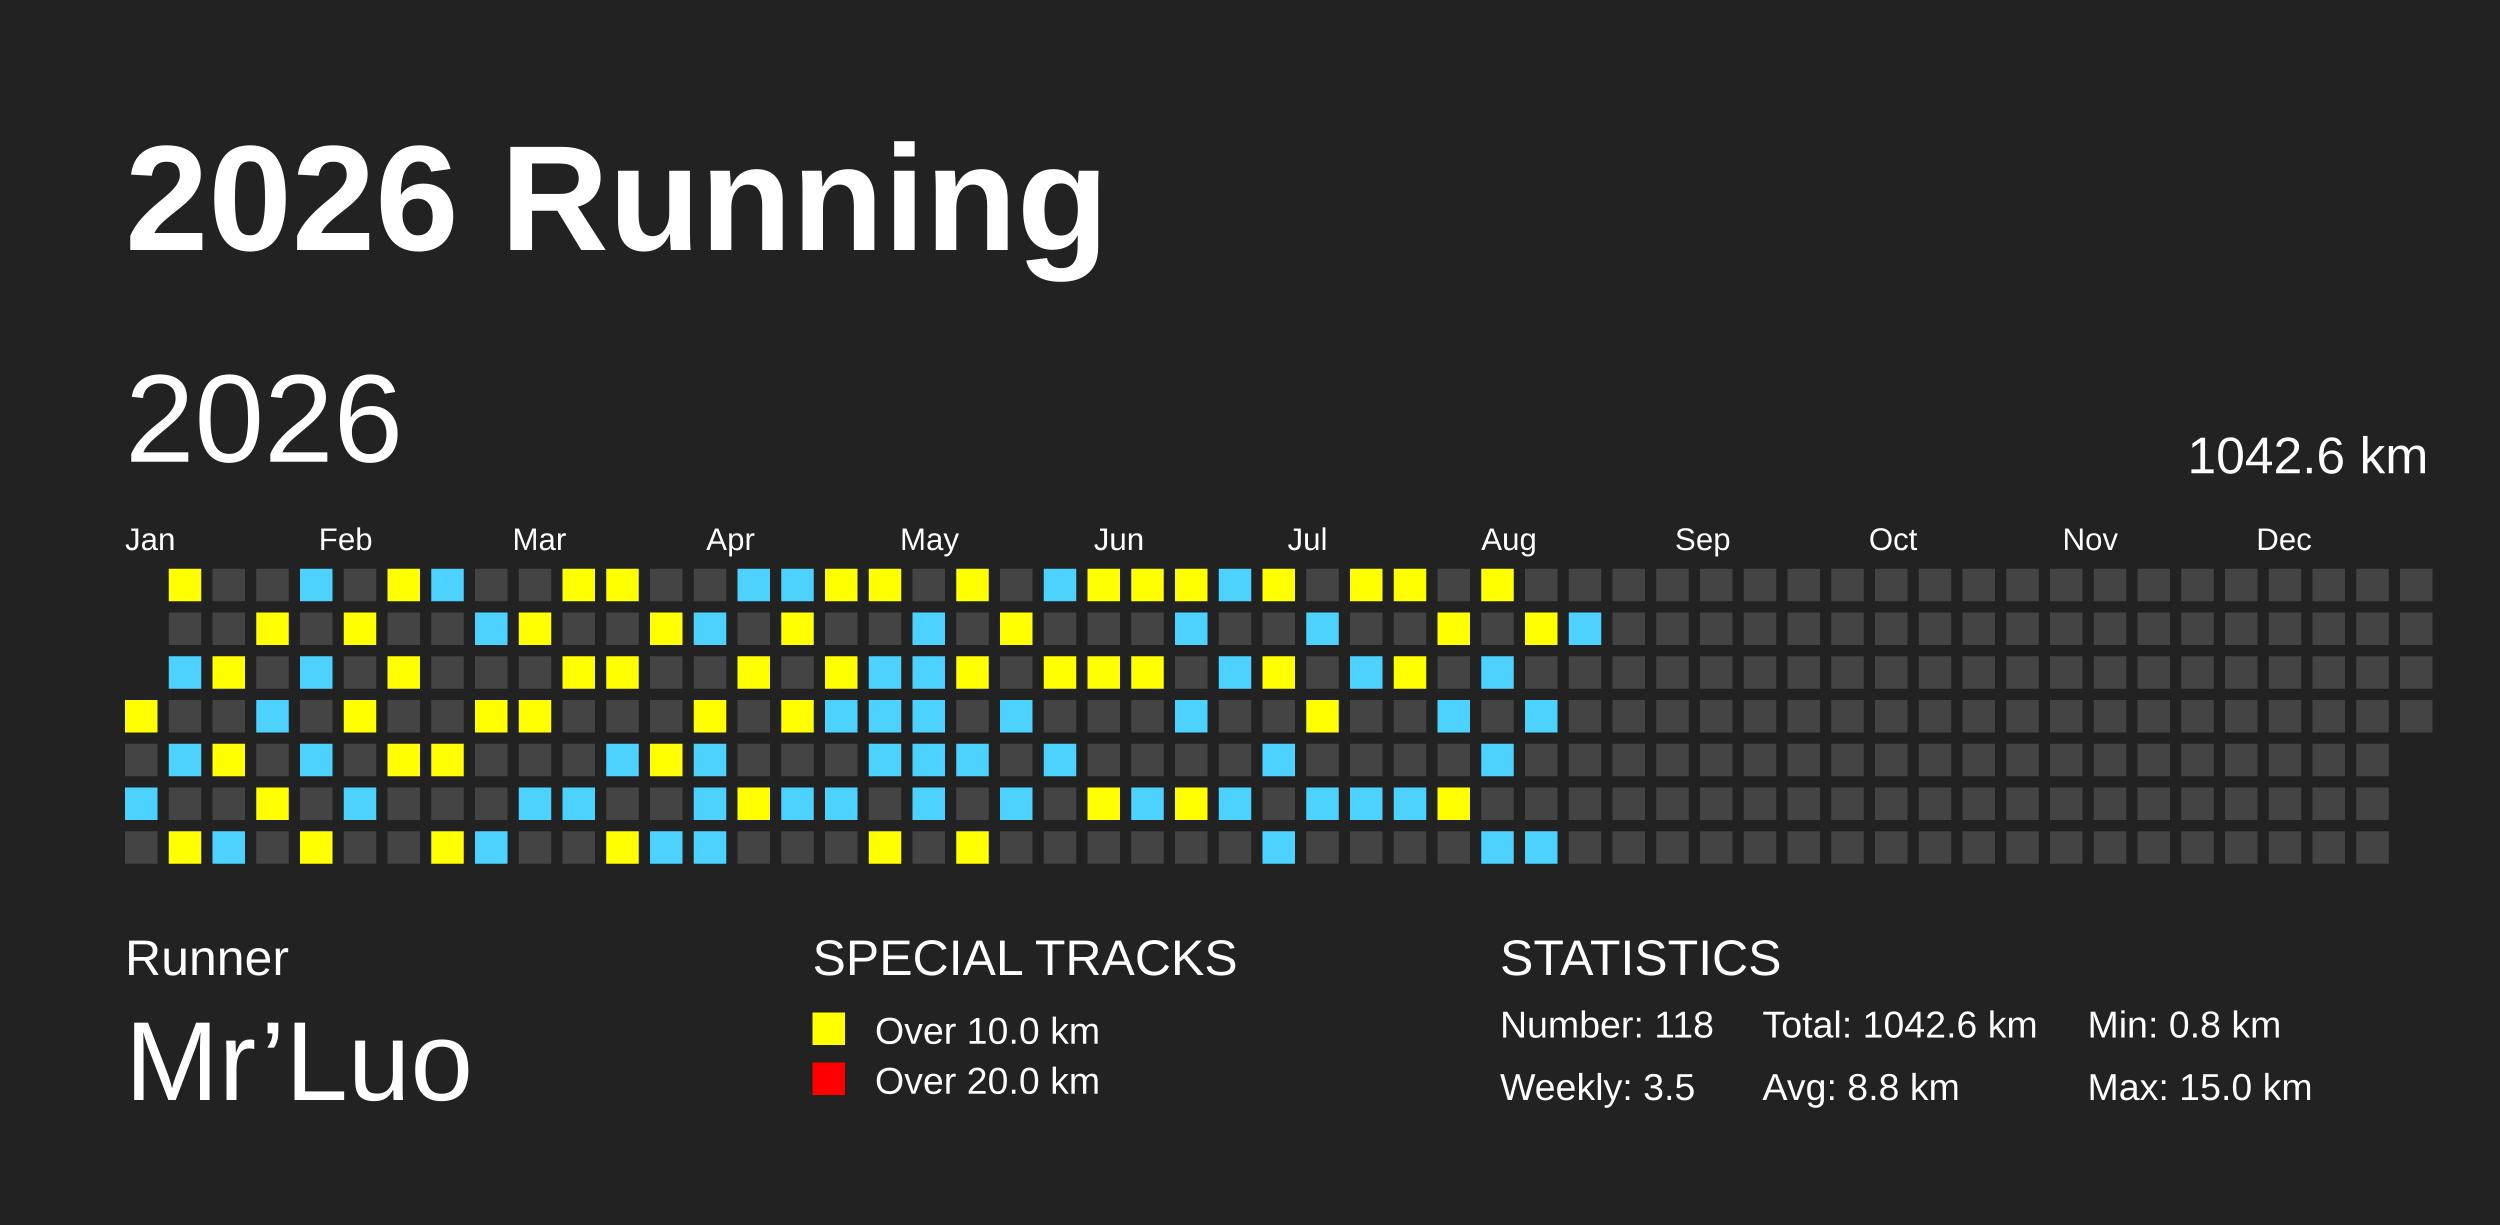
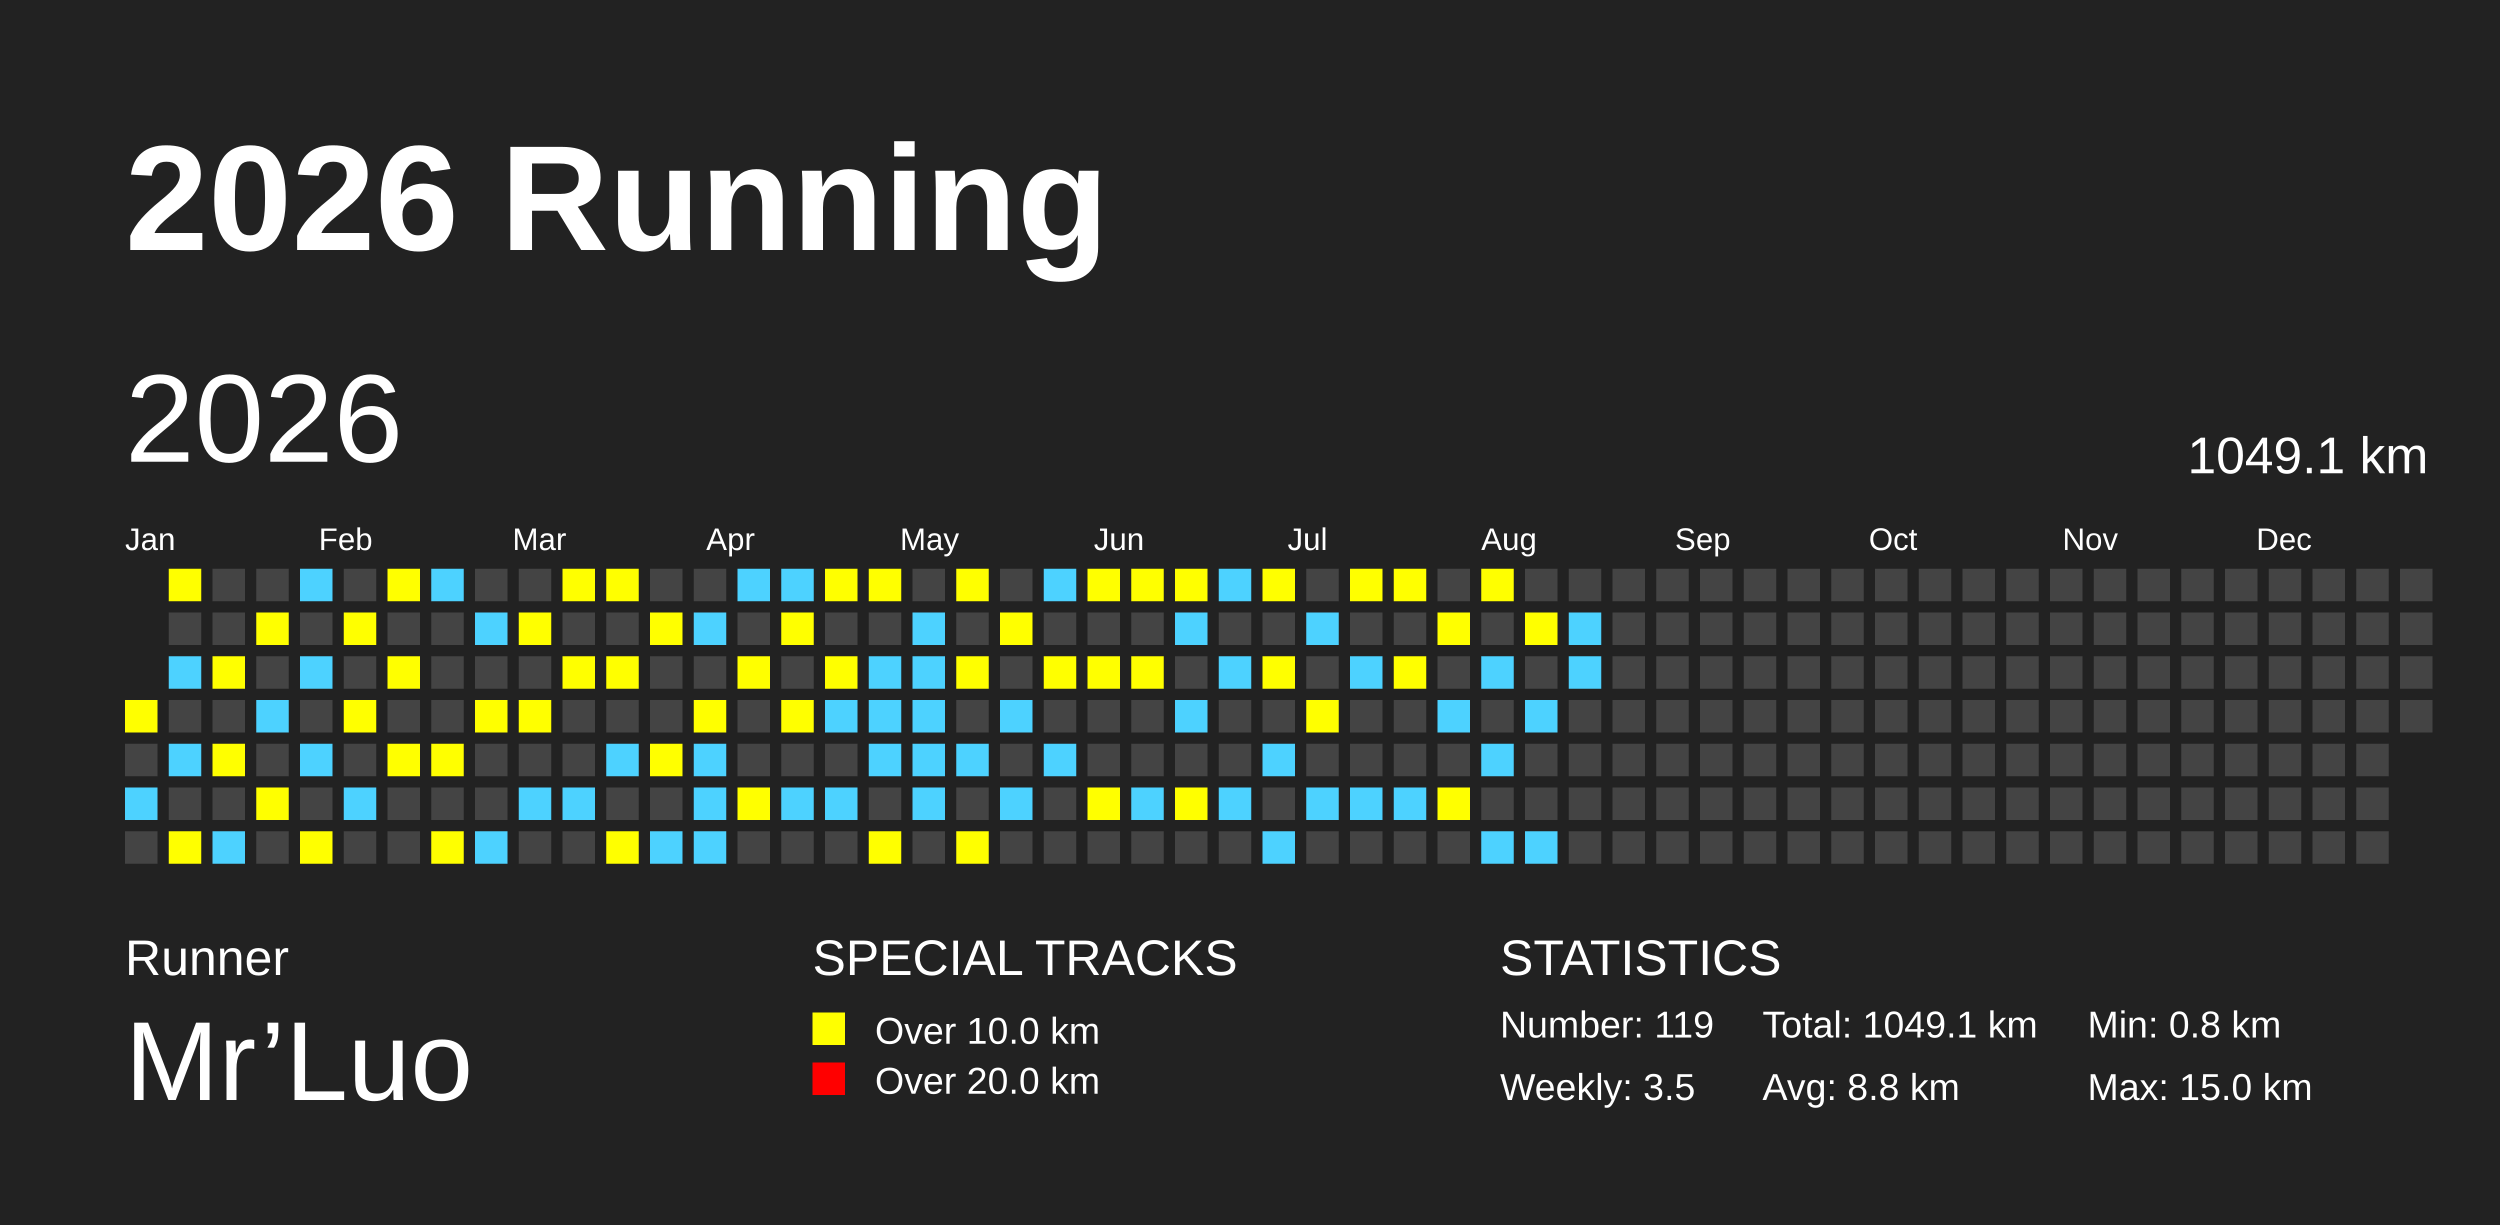
<svg xmlns="http://www.w3.org/2000/svg" baseProfile="full" height="98mm" version="1.1" viewBox="0,0,200,98" width="200mm">
  <defs />
  <rect fill="#222222" height="98" width="200" x="0" y="0" />
  <text fill="#FFFFFF" style="font-size:12px; font-family:Arial; font-weight:bold;" x="10" y="20">2026 Running</text>
  <text fill="#FFFFFF" style="font-size:4px; font-family:Arial" x="10" y="78">Runner</text>
  <text fill="#FFFFFF" style="font-size:9px; font-family:Arial" x="10" y="88">Mr’Luo</text>
  <text fill="#FFFFFF" style="font-size:4px; font-family:Arial" x="65" y="78">SPECIAL TRACKS</text>
  <rect fill="yellow" height="2.6" width="2.6" x="65" y="81" />
  <text fill="#FFFFFF" style="font-size:3px; font-family:Arial" x="70" y="83.5">Over 10.0 km</text>
  <rect fill="red" height="2.6" width="2.6" x="65" y="85" />
  <text fill="#FFFFFF" style="font-size:3px; font-family:Arial" x="70" y="87.5">Over 20.0 km</text>
  <text fill="#FFFFFF" style="font-size:4px; font-family:Arial" x="120" y="78">STATISTICS</text>
-   <text fill="#FFFFFF" style="font-size:3px; font-family:Arial" x="120" y="83">Number: 118</text>
+   <text fill="#FFFFFF" style="font-size:3px; font-family:Arial" x="120" y="83">Number: 119</text>
  <text fill="#FFFFFF" style="font-size:3px; font-family:Arial" x="120" y="88">Weekly: 3.5</text>
-   <text fill="#FFFFFF" style="font-size:3px; font-family:Arial" x="141" y="83">Total: 1042.6 km</text>
+   <text fill="#FFFFFF" style="font-size:3px; font-family:Arial" x="141" y="83">Total: 1049.1 km</text>
  <text fill="#FFFFFF" style="font-size:3px; font-family:Arial" x="141" y="88">Avg: 8.8 km</text>
  <text fill="#FFFFFF" style="font-size:3px; font-family:Arial" x="167" y="83">Min: 0.8 km</text>
  <text fill="#FFFFFF" style="font-size:3px; font-family:Arial" x="167" y="88">Max: 15.0 km</text>
  <text dominant-baseline="hanging" fill="#FFFFFF" style="font-size:10.0px; font-family:Arial;" x="10" y="30">2026</text>
-   <text dominant-baseline="hanging" fill="#FFFFFF" style="font-size:4.125px; font-family:Arial;" x="175" y="35">1042.6 km</text>
+   <text dominant-baseline="hanging" fill="#FFFFFF" style="font-size:4.125px; font-family:Arial;" x="175" y="35">1049.1 km</text>
  <text fill="#FFFFFF" style="font-size:2.5px; font-family:Arial" x="10.0" y="44">Jan</text>
  <text fill="#FFFFFF" style="font-size:2.5px; font-family:Arial" x="25.5" y="44">Feb</text>
  <text fill="#FFFFFF" style="font-size:2.5px; font-family:Arial" x="41.0" y="44">Mar</text>
  <text fill="#FFFFFF" style="font-size:2.5px; font-family:Arial" x="56.5" y="44">Apr</text>
  <text fill="#FFFFFF" style="font-size:2.5px; font-family:Arial" x="72.0" y="44">May</text>
  <text fill="#FFFFFF" style="font-size:2.5px; font-family:Arial" x="87.5" y="44">Jun</text>
  <text fill="#FFFFFF" style="font-size:2.5px; font-family:Arial" x="103.0" y="44">Jul</text>
  <text fill="#FFFFFF" style="font-size:2.5px; font-family:Arial" x="118.5" y="44">Aug</text>
  <text fill="#FFFFFF" style="font-size:2.5px; font-family:Arial" x="134.0" y="44">Sep</text>
  <text fill="#FFFFFF" style="font-size:2.5px; font-family:Arial" x="149.5" y="44">Oct</text>
  <text fill="#FFFFFF" style="font-size:2.5px; font-family:Arial" x="165.0" y="44">Nov</text>
  <text fill="#FFFFFF" style="font-size:2.5px; font-family:Arial" x="180.5" y="44">Dec</text>
  <rect fill="yellow" height="2.6" width="2.6" x="10.0" y="56.0" />
  <rect fill="#444444" height="2.6" width="2.6" x="10.0" y="59.5" />
  <rect fill="#4DD2FF" height="2.6" width="2.6" x="10.0" y="63.0" />
  <rect fill="#444444" height="2.6" width="2.6" x="10.0" y="66.5" />
  <rect fill="yellow" height="2.6" width="2.6" x="13.5" y="45.5" />
  <rect fill="#444444" height="2.6" width="2.6" x="13.5" y="49.0" />
  <rect fill="#4DD2FF" height="2.6" width="2.6" x="13.5" y="52.5" />
  <rect fill="#444444" height="2.6" width="2.6" x="13.5" y="56.0" />
  <rect fill="#4DD2FF" height="2.6" width="2.6" x="13.5" y="59.5" />
  <rect fill="#444444" height="2.6" width="2.6" x="13.5" y="63.0" />
  <rect fill="yellow" height="2.6" width="2.6" x="13.5" y="66.5" />
  <rect fill="#444444" height="2.6" width="2.6" x="17.0" y="45.5" />
  <rect fill="#444444" height="2.6" width="2.6" x="17.0" y="49.0" />
  <rect fill="yellow" height="2.6" width="2.6" x="17.0" y="52.5" />
  <rect fill="#444444" height="2.6" width="2.6" x="17.0" y="56.0" />
  <rect fill="yellow" height="2.6" width="2.6" x="17.0" y="59.5" />
  <rect fill="#444444" height="2.6" width="2.6" x="17.0" y="63.0" />
  <rect fill="#4DD2FF" height="2.6" width="2.6" x="17.0" y="66.5" />
  <rect fill="#444444" height="2.6" width="2.6" x="20.5" y="45.5" />
  <rect fill="yellow" height="2.6" width="2.6" x="20.5" y="49.0" />
  <rect fill="#444444" height="2.6" width="2.6" x="20.5" y="52.5" />
  <rect fill="#4DD2FF" height="2.6" width="2.6" x="20.5" y="56.0" />
  <rect fill="#444444" height="2.6" width="2.6" x="20.5" y="59.5" />
  <rect fill="yellow" height="2.6" width="2.6" x="20.5" y="63.0" />
  <rect fill="#444444" height="2.6" width="2.6" x="20.5" y="66.5" />
  <rect fill="#4DD2FF" height="2.6" width="2.6" x="24.0" y="45.5" />
  <rect fill="#444444" height="2.6" width="2.6" x="24.0" y="49.0" />
  <rect fill="#4DD2FF" height="2.6" width="2.6" x="24.0" y="52.5" />
  <rect fill="#444444" height="2.6" width="2.6" x="24.0" y="56.0" />
  <rect fill="#4DD2FF" height="2.6" width="2.6" x="24.0" y="59.5" />
  <rect fill="#444444" height="2.6" width="2.6" x="24.0" y="63.0" />
  <rect fill="yellow" height="2.6" width="2.6" x="24.0" y="66.5" />
  <rect fill="#444444" height="2.6" width="2.6" x="27.5" y="45.5" />
  <rect fill="yellow" height="2.6" width="2.6" x="27.5" y="49.0" />
  <rect fill="#444444" height="2.6" width="2.6" x="27.5" y="52.5" />
  <rect fill="yellow" height="2.6" width="2.6" x="27.5" y="56.0" />
  <rect fill="#444444" height="2.6" width="2.6" x="27.5" y="59.5" />
  <rect fill="#4DD2FF" height="2.6" width="2.6" x="27.5" y="63.0" />
  <rect fill="#444444" height="2.6" width="2.6" x="27.5" y="66.5" />
  <rect fill="yellow" height="2.6" width="2.6" x="31.0" y="45.5" />
  <rect fill="#444444" height="2.6" width="2.6" x="31.0" y="49.0" />
  <rect fill="yellow" height="2.6" width="2.6" x="31.0" y="52.5" />
  <rect fill="#444444" height="2.6" width="2.6" x="31.0" y="56.0" />
  <rect fill="yellow" height="2.6" width="2.6" x="31.0" y="59.5" />
  <rect fill="#444444" height="2.6" width="2.6" x="31.0" y="63.0" />
  <rect fill="#444444" height="2.6" width="2.6" x="31.0" y="66.5" />
  <rect fill="#4DD2FF" height="2.6" width="2.6" x="34.5" y="45.5" />
  <rect fill="#444444" height="2.6" width="2.6" x="34.5" y="49.0" />
  <rect fill="#444444" height="2.6" width="2.6" x="34.5" y="52.5" />
  <rect fill="#444444" height="2.6" width="2.6" x="34.5" y="56.0" />
  <rect fill="yellow" height="2.6" width="2.6" x="34.5" y="59.5" />
  <rect fill="#444444" height="2.6" width="2.6" x="34.5" y="63.0" />
  <rect fill="yellow" height="2.6" width="2.6" x="34.5" y="66.5" />
  <rect fill="#444444" height="2.6" width="2.6" x="38.0" y="45.5" />
  <rect fill="#4DD2FF" height="2.6" width="2.6" x="38.0" y="49.0" />
  <rect fill="#444444" height="2.6" width="2.6" x="38.0" y="52.5" />
  <rect fill="yellow" height="2.6" width="2.6" x="38.0" y="56.0" />
  <rect fill="#444444" height="2.6" width="2.6" x="38.0" y="59.5" />
  <rect fill="#444444" height="2.6" width="2.6" x="38.0" y="63.0" />
  <rect fill="#4DD2FF" height="2.6" width="2.6" x="38.0" y="66.5" />
  <rect fill="#444444" height="2.6" width="2.6" x="41.5" y="45.5" />
  <rect fill="yellow" height="2.6" width="2.6" x="41.5" y="49.0" />
  <rect fill="#444444" height="2.6" width="2.6" x="41.5" y="52.5" />
  <rect fill="yellow" height="2.6" width="2.6" x="41.5" y="56.0" />
  <rect fill="#444444" height="2.6" width="2.6" x="41.5" y="59.5" />
  <rect fill="#4DD2FF" height="2.6" width="2.6" x="41.5" y="63.0" />
  <rect fill="#444444" height="2.6" width="2.6" x="41.5" y="66.5" />
  <rect fill="yellow" height="2.6" width="2.6" x="45.0" y="45.5" />
  <rect fill="#444444" height="2.6" width="2.6" x="45.0" y="49.0" />
  <rect fill="yellow" height="2.6" width="2.6" x="45.0" y="52.5" />
  <rect fill="#444444" height="2.6" width="2.6" x="45.0" y="56.0" />
  <rect fill="#444444" height="2.6" width="2.6" x="45.0" y="59.5" />
  <rect fill="#4DD2FF" height="2.6" width="2.6" x="45.0" y="63.0" />
  <rect fill="#444444" height="2.6" width="2.6" x="45.0" y="66.5" />
  <rect fill="yellow" height="2.6" width="2.6" x="48.5" y="45.5" />
  <rect fill="#444444" height="2.6" width="2.6" x="48.5" y="49.0" />
  <rect fill="yellow" height="2.6" width="2.6" x="48.5" y="52.5" />
  <rect fill="#444444" height="2.6" width="2.6" x="48.5" y="56.0" />
  <rect fill="#4DD2FF" height="2.6" width="2.6" x="48.5" y="59.5" />
  <rect fill="#444444" height="2.6" width="2.6" x="48.5" y="63.0" />
  <rect fill="yellow" height="2.6" width="2.6" x="48.5" y="66.5" />
  <rect fill="#444444" height="2.6" width="2.6" x="52.0" y="45.5" />
  <rect fill="yellow" height="2.6" width="2.6" x="52.0" y="49.0" />
  <rect fill="#444444" height="2.6" width="2.6" x="52.0" y="52.5" />
  <rect fill="#444444" height="2.6" width="2.6" x="52.0" y="56.0" />
  <rect fill="yellow" height="2.6" width="2.6" x="52.0" y="59.5" />
  <rect fill="#444444" height="2.6" width="2.6" x="52.0" y="63.0" />
  <rect fill="#4DD2FF" height="2.6" width="2.6" x="52.0" y="66.5" />
  <rect fill="#444444" height="2.6" width="2.6" x="55.5" y="45.5" />
  <rect fill="#4DD2FF" height="2.6" width="2.6" x="55.5" y="49.0" />
  <rect fill="#444444" height="2.6" width="2.6" x="55.5" y="52.5" />
  <rect fill="yellow" height="2.6" width="2.6" x="55.5" y="56.0" />
  <rect fill="#4DD2FF" height="2.6" width="2.6" x="55.5" y="59.5" />
  <rect fill="#4DD2FF" height="2.6" width="2.6" x="55.5" y="63.0" />
  <rect fill="#4DD2FF" height="2.6" width="2.6" x="55.5" y="66.5" />
  <rect fill="#4DD2FF" height="2.6" width="2.6" x="59.0" y="45.5" />
  <rect fill="#444444" height="2.6" width="2.6" x="59.0" y="49.0" />
  <rect fill="yellow" height="2.6" width="2.6" x="59.0" y="52.5" />
  <rect fill="#444444" height="2.6" width="2.6" x="59.0" y="56.0" />
  <rect fill="#444444" height="2.6" width="2.6" x="59.0" y="59.5" />
  <rect fill="yellow" height="2.6" width="2.6" x="59.0" y="63.0" />
  <rect fill="#444444" height="2.6" width="2.6" x="59.0" y="66.5" />
  <rect fill="#4DD2FF" height="2.6" width="2.6" x="62.5" y="45.5" />
  <rect fill="yellow" height="2.6" width="2.6" x="62.5" y="49.0" />
  <rect fill="#444444" height="2.6" width="2.6" x="62.5" y="52.5" />
  <rect fill="yellow" height="2.6" width="2.6" x="62.5" y="56.0" />
  <rect fill="#444444" height="2.6" width="2.6" x="62.5" y="59.5" />
  <rect fill="#4DD2FF" height="2.6" width="2.6" x="62.5" y="63.0" />
  <rect fill="#444444" height="2.6" width="2.6" x="62.5" y="66.5" />
  <rect fill="yellow" height="2.6" width="2.6" x="66.0" y="45.5" />
  <rect fill="#444444" height="2.6" width="2.6" x="66.0" y="49.0" />
  <rect fill="yellow" height="2.6" width="2.6" x="66.0" y="52.5" />
  <rect fill="#4DD2FF" height="2.6" width="2.6" x="66.0" y="56.0" />
  <rect fill="#444444" height="2.6" width="2.6" x="66.0" y="59.5" />
  <rect fill="#4DD2FF" height="2.6" width="2.6" x="66.0" y="63.0" />
  <rect fill="#444444" height="2.6" width="2.6" x="66.0" y="66.5" />
  <rect fill="yellow" height="2.6" width="2.6" x="69.5" y="45.5" />
  <rect fill="#444444" height="2.6" width="2.6" x="69.5" y="49.0" />
  <rect fill="#4DD2FF" height="2.6" width="2.6" x="69.5" y="52.5" />
  <rect fill="#4DD2FF" height="2.6" width="2.6" x="69.5" y="56.0" />
  <rect fill="#4DD2FF" height="2.6" width="2.6" x="69.5" y="59.5" />
  <rect fill="#444444" height="2.6" width="2.6" x="69.5" y="63.0" />
  <rect fill="yellow" height="2.6" width="2.6" x="69.5" y="66.5" />
  <rect fill="#444444" height="2.6" width="2.6" x="73.0" y="45.5" />
  <rect fill="#4DD2FF" height="2.6" width="2.6" x="73.0" y="49.0" />
  <rect fill="#4DD2FF" height="2.6" width="2.6" x="73.0" y="52.5" />
  <rect fill="#4DD2FF" height="2.6" width="2.6" x="73.0" y="56.0" />
  <rect fill="#4DD2FF" height="2.6" width="2.6" x="73.0" y="59.5" />
  <rect fill="#4DD2FF" height="2.6" width="2.6" x="73.0" y="63.0" />
  <rect fill="#444444" height="2.6" width="2.6" x="73.0" y="66.5" />
  <rect fill="yellow" height="2.6" width="2.6" x="76.5" y="45.5" />
  <rect fill="#444444" height="2.6" width="2.6" x="76.5" y="49.0" />
  <rect fill="yellow" height="2.6" width="2.6" x="76.5" y="52.5" />
  <rect fill="#444444" height="2.6" width="2.6" x="76.5" y="56.0" />
  <rect fill="#4DD2FF" height="2.6" width="2.6" x="76.5" y="59.5" />
  <rect fill="#444444" height="2.6" width="2.6" x="76.5" y="63.0" />
  <rect fill="yellow" height="2.6" width="2.6" x="76.5" y="66.5" />
  <rect fill="#444444" height="2.6" width="2.6" x="80.0" y="45.5" />
  <rect fill="yellow" height="2.6" width="2.6" x="80.0" y="49.0" />
  <rect fill="#444444" height="2.6" width="2.6" x="80.0" y="52.5" />
  <rect fill="#4DD2FF" height="2.6" width="2.6" x="80.0" y="56.0" />
  <rect fill="#444444" height="2.6" width="2.6" x="80.0" y="59.5" />
  <rect fill="#4DD2FF" height="2.6" width="2.6" x="80.0" y="63.0" />
  <rect fill="#444444" height="2.6" width="2.6" x="80.0" y="66.5" />
  <rect fill="#4DD2FF" height="2.6" width="2.6" x="83.5" y="45.5" />
  <rect fill="#444444" height="2.6" width="2.6" x="83.5" y="49.0" />
  <rect fill="yellow" height="2.6" width="2.6" x="83.5" y="52.5" />
  <rect fill="#444444" height="2.6" width="2.6" x="83.5" y="56.0" />
  <rect fill="#4DD2FF" height="2.6" width="2.6" x="83.5" y="59.5" />
  <rect fill="#444444" height="2.6" width="2.6" x="83.5" y="63.0" />
  <rect fill="#444444" height="2.6" width="2.6" x="83.5" y="66.5" />
  <rect fill="yellow" height="2.6" width="2.6" x="87.0" y="45.5" />
  <rect fill="#444444" height="2.6" width="2.6" x="87.0" y="49.0" />
  <rect fill="yellow" height="2.6" width="2.6" x="87.0" y="52.5" />
  <rect fill="#444444" height="2.6" width="2.6" x="87.0" y="56.0" />
  <rect fill="#444444" height="2.6" width="2.6" x="87.0" y="59.5" />
  <rect fill="yellow" height="2.6" width="2.6" x="87.0" y="63.0" />
  <rect fill="#444444" height="2.6" width="2.6" x="87.0" y="66.5" />
  <rect fill="yellow" height="2.6" width="2.6" x="90.5" y="45.5" />
  <rect fill="#444444" height="2.6" width="2.6" x="90.5" y="49.0" />
  <rect fill="yellow" height="2.6" width="2.6" x="90.5" y="52.5" />
  <rect fill="#444444" height="2.6" width="2.6" x="90.5" y="56.0" />
  <rect fill="#444444" height="2.6" width="2.6" x="90.5" y="59.5" />
  <rect fill="#4DD2FF" height="2.6" width="2.6" x="90.5" y="63.0" />
  <rect fill="#444444" height="2.6" width="2.6" x="90.5" y="66.5" />
  <rect fill="yellow" height="2.6" width="2.6" x="94.0" y="45.5" />
  <rect fill="#4DD2FF" height="2.6" width="2.6" x="94.0" y="49.0" />
  <rect fill="#444444" height="2.6" width="2.6" x="94.0" y="52.5" />
  <rect fill="#4DD2FF" height="2.6" width="2.6" x="94.0" y="56.0" />
  <rect fill="#444444" height="2.6" width="2.6" x="94.0" y="59.5" />
  <rect fill="yellow" height="2.6" width="2.6" x="94.0" y="63.0" />
  <rect fill="#444444" height="2.6" width="2.6" x="94.0" y="66.5" />
  <rect fill="#4DD2FF" height="2.6" width="2.6" x="97.5" y="45.5" />
  <rect fill="#444444" height="2.6" width="2.6" x="97.5" y="49.0" />
  <rect fill="#4DD2FF" height="2.6" width="2.6" x="97.5" y="52.5" />
  <rect fill="#444444" height="2.6" width="2.6" x="97.5" y="56.0" />
  <rect fill="#444444" height="2.6" width="2.6" x="97.5" y="59.5" />
  <rect fill="#4DD2FF" height="2.6" width="2.6" x="97.5" y="63.0" />
  <rect fill="#444444" height="2.6" width="2.6" x="97.5" y="66.5" />
  <rect fill="yellow" height="2.6" width="2.6" x="101.0" y="45.5" />
  <rect fill="#444444" height="2.6" width="2.6" x="101.0" y="49.0" />
  <rect fill="yellow" height="2.6" width="2.6" x="101.0" y="52.5" />
  <rect fill="#444444" height="2.6" width="2.6" x="101.0" y="56.0" />
  <rect fill="#4DD2FF" height="2.6" width="2.6" x="101.0" y="59.5" />
  <rect fill="#444444" height="2.6" width="2.6" x="101.0" y="63.0" />
  <rect fill="#4DD2FF" height="2.6" width="2.6" x="101.0" y="66.5" />
  <rect fill="#444444" height="2.6" width="2.6" x="104.5" y="45.5" />
  <rect fill="#4DD2FF" height="2.6" width="2.6" x="104.5" y="49.0" />
  <rect fill="#444444" height="2.6" width="2.6" x="104.5" y="52.5" />
  <rect fill="yellow" height="2.6" width="2.6" x="104.5" y="56.0" />
  <rect fill="#444444" height="2.6" width="2.6" x="104.5" y="59.5" />
  <rect fill="#4DD2FF" height="2.6" width="2.6" x="104.5" y="63.0" />
  <rect fill="#444444" height="2.6" width="2.6" x="104.5" y="66.5" />
  <rect fill="yellow" height="2.6" width="2.6" x="108.0" y="45.5" />
  <rect fill="#444444" height="2.6" width="2.6" x="108.0" y="49.0" />
  <rect fill="#4DD2FF" height="2.6" width="2.6" x="108.0" y="52.5" />
  <rect fill="#444444" height="2.6" width="2.6" x="108.0" y="56.0" />
  <rect fill="#444444" height="2.6" width="2.6" x="108.0" y="59.5" />
  <rect fill="#4DD2FF" height="2.6" width="2.6" x="108.0" y="63.0" />
  <rect fill="#444444" height="2.6" width="2.6" x="108.0" y="66.5" />
  <rect fill="yellow" height="2.6" width="2.6" x="111.5" y="45.5" />
  <rect fill="#444444" height="2.6" width="2.6" x="111.5" y="49.0" />
  <rect fill="yellow" height="2.6" width="2.6" x="111.5" y="52.5" />
  <rect fill="#444444" height="2.6" width="2.6" x="111.5" y="56.0" />
  <rect fill="#444444" height="2.6" width="2.6" x="111.5" y="59.5" />
  <rect fill="#4DD2FF" height="2.6" width="2.6" x="111.5" y="63.0" />
  <rect fill="#444444" height="2.6" width="2.6" x="111.5" y="66.5" />
  <rect fill="#444444" height="2.6" width="2.6" x="115.0" y="45.5" />
  <rect fill="yellow" height="2.6" width="2.6" x="115.0" y="49.0" />
  <rect fill="#444444" height="2.6" width="2.6" x="115.0" y="52.5" />
  <rect fill="#4DD2FF" height="2.6" width="2.6" x="115.0" y="56.0" />
  <rect fill="#444444" height="2.6" width="2.6" x="115.0" y="59.5" />
  <rect fill="yellow" height="2.6" width="2.6" x="115.0" y="63.0" />
  <rect fill="#444444" height="2.6" width="2.6" x="115.0" y="66.5" />
  <rect fill="yellow" height="2.6" width="2.6" x="118.5" y="45.5" />
  <rect fill="#444444" height="2.6" width="2.6" x="118.5" y="49.0" />
  <rect fill="#4DD2FF" height="2.6" width="2.6" x="118.5" y="52.5" />
  <rect fill="#444444" height="2.6" width="2.6" x="118.5" y="56.0" />
  <rect fill="#4DD2FF" height="2.6" width="2.6" x="118.5" y="59.5" />
  <rect fill="#444444" height="2.6" width="2.6" x="118.5" y="63.0" />
  <rect fill="#4DD2FF" height="2.6" width="2.6" x="118.5" y="66.5" />
  <rect fill="#444444" height="2.6" width="2.6" x="122.0" y="45.5" />
  <rect fill="yellow" height="2.6" width="2.6" x="122.0" y="49.0" />
  <rect fill="#444444" height="2.6" width="2.6" x="122.0" y="52.5" />
  <rect fill="#4DD2FF" height="2.6" width="2.6" x="122.0" y="56.0" />
  <rect fill="#444444" height="2.6" width="2.6" x="122.0" y="59.5" />
  <rect fill="#444444" height="2.6" width="2.6" x="122.0" y="63.0" />
  <rect fill="#4DD2FF" height="2.6" width="2.6" x="122.0" y="66.5" />
  <rect fill="#444444" height="2.6" width="2.6" x="125.5" y="45.5" />
  <rect fill="#4DD2FF" height="2.6" width="2.6" x="125.5" y="49.0" />
-   <rect fill="#444444" height="2.6" width="2.6" x="125.5" y="52.5" />
+   <rect fill="#4DD2FF" height="2.6" width="2.6" x="125.5" y="52.5" />
  <rect fill="#444444" height="2.6" width="2.6" x="125.5" y="56.0" />
  <rect fill="#444444" height="2.6" width="2.6" x="125.5" y="59.5" />
  <rect fill="#444444" height="2.6" width="2.6" x="125.5" y="63.0" />
  <rect fill="#444444" height="2.6" width="2.6" x="125.5" y="66.5" />
  <rect fill="#444444" height="2.6" width="2.6" x="129.0" y="45.5" />
  <rect fill="#444444" height="2.6" width="2.6" x="129.0" y="49.0" />
  <rect fill="#444444" height="2.6" width="2.6" x="129.0" y="52.5" />
  <rect fill="#444444" height="2.6" width="2.6" x="129.0" y="56.0" />
  <rect fill="#444444" height="2.6" width="2.6" x="129.0" y="59.5" />
  <rect fill="#444444" height="2.6" width="2.6" x="129.0" y="63.0" />
  <rect fill="#444444" height="2.6" width="2.6" x="129.0" y="66.5" />
  <rect fill="#444444" height="2.6" width="2.6" x="132.5" y="45.5" />
  <rect fill="#444444" height="2.6" width="2.6" x="132.5" y="49.0" />
  <rect fill="#444444" height="2.6" width="2.6" x="132.5" y="52.5" />
  <rect fill="#444444" height="2.6" width="2.6" x="132.5" y="56.0" />
  <rect fill="#444444" height="2.6" width="2.6" x="132.5" y="59.5" />
  <rect fill="#444444" height="2.6" width="2.6" x="132.5" y="63.0" />
  <rect fill="#444444" height="2.6" width="2.6" x="132.5" y="66.5" />
  <rect fill="#444444" height="2.6" width="2.6" x="136.0" y="45.5" />
  <rect fill="#444444" height="2.6" width="2.6" x="136.0" y="49.0" />
  <rect fill="#444444" height="2.6" width="2.6" x="136.0" y="52.5" />
  <rect fill="#444444" height="2.6" width="2.6" x="136.0" y="56.0" />
  <rect fill="#444444" height="2.6" width="2.6" x="136.0" y="59.5" />
  <rect fill="#444444" height="2.6" width="2.6" x="136.0" y="63.0" />
  <rect fill="#444444" height="2.6" width="2.6" x="136.0" y="66.5" />
  <rect fill="#444444" height="2.6" width="2.6" x="139.5" y="45.5" />
  <rect fill="#444444" height="2.6" width="2.6" x="139.5" y="49.0" />
  <rect fill="#444444" height="2.6" width="2.6" x="139.5" y="52.5" />
  <rect fill="#444444" height="2.6" width="2.6" x="139.5" y="56.0" />
  <rect fill="#444444" height="2.6" width="2.6" x="139.5" y="59.5" />
  <rect fill="#444444" height="2.6" width="2.6" x="139.5" y="63.0" />
  <rect fill="#444444" height="2.6" width="2.6" x="139.5" y="66.5" />
  <rect fill="#444444" height="2.6" width="2.6" x="143.0" y="45.5" />
  <rect fill="#444444" height="2.6" width="2.6" x="143.0" y="49.0" />
  <rect fill="#444444" height="2.6" width="2.6" x="143.0" y="52.5" />
  <rect fill="#444444" height="2.6" width="2.6" x="143.0" y="56.0" />
  <rect fill="#444444" height="2.6" width="2.6" x="143.0" y="59.5" />
  <rect fill="#444444" height="2.6" width="2.6" x="143.0" y="63.0" />
  <rect fill="#444444" height="2.6" width="2.6" x="143.0" y="66.5" />
  <rect fill="#444444" height="2.6" width="2.6" x="146.5" y="45.5" />
  <rect fill="#444444" height="2.6" width="2.6" x="146.5" y="49.0" />
  <rect fill="#444444" height="2.6" width="2.6" x="146.5" y="52.5" />
  <rect fill="#444444" height="2.6" width="2.6" x="146.5" y="56.0" />
  <rect fill="#444444" height="2.6" width="2.6" x="146.5" y="59.5" />
  <rect fill="#444444" height="2.6" width="2.6" x="146.5" y="63.0" />
  <rect fill="#444444" height="2.6" width="2.6" x="146.5" y="66.5" />
  <rect fill="#444444" height="2.6" width="2.6" x="150.0" y="45.5" />
  <rect fill="#444444" height="2.6" width="2.6" x="150.0" y="49.0" />
  <rect fill="#444444" height="2.6" width="2.6" x="150.0" y="52.5" />
  <rect fill="#444444" height="2.6" width="2.6" x="150.0" y="56.0" />
  <rect fill="#444444" height="2.6" width="2.6" x="150.0" y="59.5" />
  <rect fill="#444444" height="2.6" width="2.6" x="150.0" y="63.0" />
  <rect fill="#444444" height="2.6" width="2.6" x="150.0" y="66.5" />
  <rect fill="#444444" height="2.6" width="2.6" x="153.5" y="45.5" />
  <rect fill="#444444" height="2.6" width="2.6" x="153.5" y="49.0" />
  <rect fill="#444444" height="2.6" width="2.6" x="153.5" y="52.5" />
  <rect fill="#444444" height="2.6" width="2.6" x="153.5" y="56.0" />
  <rect fill="#444444" height="2.6" width="2.6" x="153.5" y="59.5" />
  <rect fill="#444444" height="2.6" width="2.6" x="153.5" y="63.0" />
  <rect fill="#444444" height="2.6" width="2.6" x="153.5" y="66.5" />
  <rect fill="#444444" height="2.6" width="2.6" x="157.0" y="45.5" />
  <rect fill="#444444" height="2.6" width="2.6" x="157.0" y="49.0" />
  <rect fill="#444444" height="2.6" width="2.6" x="157.0" y="52.5" />
  <rect fill="#444444" height="2.6" width="2.6" x="157.0" y="56.0" />
  <rect fill="#444444" height="2.6" width="2.6" x="157.0" y="59.5" />
  <rect fill="#444444" height="2.6" width="2.6" x="157.0" y="63.0" />
  <rect fill="#444444" height="2.6" width="2.6" x="157.0" y="66.5" />
  <rect fill="#444444" height="2.6" width="2.6" x="160.5" y="45.5" />
  <rect fill="#444444" height="2.6" width="2.6" x="160.5" y="49.0" />
  <rect fill="#444444" height="2.6" width="2.6" x="160.5" y="52.5" />
  <rect fill="#444444" height="2.6" width="2.6" x="160.5" y="56.0" />
  <rect fill="#444444" height="2.6" width="2.6" x="160.5" y="59.5" />
  <rect fill="#444444" height="2.6" width="2.6" x="160.5" y="63.0" />
  <rect fill="#444444" height="2.6" width="2.6" x="160.5" y="66.5" />
  <rect fill="#444444" height="2.6" width="2.6" x="164.0" y="45.5" />
  <rect fill="#444444" height="2.6" width="2.6" x="164.0" y="49.0" />
  <rect fill="#444444" height="2.6" width="2.6" x="164.0" y="52.5" />
  <rect fill="#444444" height="2.6" width="2.6" x="164.0" y="56.0" />
  <rect fill="#444444" height="2.6" width="2.6" x="164.0" y="59.5" />
  <rect fill="#444444" height="2.6" width="2.6" x="164.0" y="63.0" />
  <rect fill="#444444" height="2.6" width="2.6" x="164.0" y="66.5" />
  <rect fill="#444444" height="2.6" width="2.6" x="167.5" y="45.5" />
  <rect fill="#444444" height="2.6" width="2.6" x="167.5" y="49.0" />
  <rect fill="#444444" height="2.6" width="2.6" x="167.5" y="52.5" />
  <rect fill="#444444" height="2.6" width="2.6" x="167.5" y="56.0" />
  <rect fill="#444444" height="2.6" width="2.6" x="167.5" y="59.5" />
  <rect fill="#444444" height="2.6" width="2.6" x="167.5" y="63.0" />
  <rect fill="#444444" height="2.6" width="2.6" x="167.5" y="66.5" />
  <rect fill="#444444" height="2.6" width="2.6" x="171.0" y="45.5" />
  <rect fill="#444444" height="2.6" width="2.6" x="171.0" y="49.0" />
  <rect fill="#444444" height="2.6" width="2.6" x="171.0" y="52.5" />
  <rect fill="#444444" height="2.6" width="2.6" x="171.0" y="56.0" />
  <rect fill="#444444" height="2.6" width="2.6" x="171.0" y="59.5" />
  <rect fill="#444444" height="2.6" width="2.6" x="171.0" y="63.0" />
  <rect fill="#444444" height="2.6" width="2.6" x="171.0" y="66.5" />
  <rect fill="#444444" height="2.6" width="2.6" x="174.5" y="45.5" />
  <rect fill="#444444" height="2.6" width="2.6" x="174.5" y="49.0" />
  <rect fill="#444444" height="2.6" width="2.6" x="174.5" y="52.5" />
  <rect fill="#444444" height="2.6" width="2.6" x="174.5" y="56.0" />
  <rect fill="#444444" height="2.6" width="2.6" x="174.5" y="59.5" />
  <rect fill="#444444" height="2.6" width="2.6" x="174.5" y="63.0" />
  <rect fill="#444444" height="2.6" width="2.6" x="174.5" y="66.5" />
  <rect fill="#444444" height="2.6" width="2.6" x="178.0" y="45.5" />
  <rect fill="#444444" height="2.6" width="2.6" x="178.0" y="49.0" />
  <rect fill="#444444" height="2.6" width="2.6" x="178.0" y="52.5" />
  <rect fill="#444444" height="2.6" width="2.6" x="178.0" y="56.0" />
  <rect fill="#444444" height="2.6" width="2.6" x="178.0" y="59.5" />
  <rect fill="#444444" height="2.6" width="2.6" x="178.0" y="63.0" />
  <rect fill="#444444" height="2.6" width="2.6" x="178.0" y="66.5" />
  <rect fill="#444444" height="2.6" width="2.6" x="181.5" y="45.5" />
  <rect fill="#444444" height="2.6" width="2.6" x="181.5" y="49.0" />
  <rect fill="#444444" height="2.6" width="2.6" x="181.5" y="52.5" />
  <rect fill="#444444" height="2.6" width="2.6" x="181.5" y="56.0" />
  <rect fill="#444444" height="2.6" width="2.6" x="181.5" y="59.5" />
  <rect fill="#444444" height="2.6" width="2.6" x="181.5" y="63.0" />
  <rect fill="#444444" height="2.6" width="2.6" x="181.5" y="66.5" />
  <rect fill="#444444" height="2.6" width="2.6" x="185.0" y="45.5" />
  <rect fill="#444444" height="2.6" width="2.6" x="185.0" y="49.0" />
  <rect fill="#444444" height="2.6" width="2.6" x="185.0" y="52.5" />
  <rect fill="#444444" height="2.6" width="2.6" x="185.0" y="56.0" />
  <rect fill="#444444" height="2.6" width="2.6" x="185.0" y="59.5" />
  <rect fill="#444444" height="2.6" width="2.6" x="185.0" y="63.0" />
  <rect fill="#444444" height="2.6" width="2.6" x="185.0" y="66.5" />
  <rect fill="#444444" height="2.6" width="2.6" x="188.5" y="45.5" />
  <rect fill="#444444" height="2.6" width="2.6" x="188.5" y="49.0" />
  <rect fill="#444444" height="2.6" width="2.6" x="188.5" y="52.5" />
  <rect fill="#444444" height="2.6" width="2.6" x="188.5" y="56.0" />
  <rect fill="#444444" height="2.6" width="2.6" x="188.5" y="59.5" />
  <rect fill="#444444" height="2.6" width="2.6" x="188.5" y="63.0" />
  <rect fill="#444444" height="2.6" width="2.6" x="188.5" y="66.5" />
  <rect fill="#444444" height="2.6" width="2.6" x="192.0" y="45.5" />
  <rect fill="#444444" height="2.6" width="2.6" x="192.0" y="49.0" />
  <rect fill="#444444" height="2.6" width="2.6" x="192.0" y="52.5" />
  <rect fill="#444444" height="2.6" width="2.6" x="192.0" y="56.0" />
</svg>
